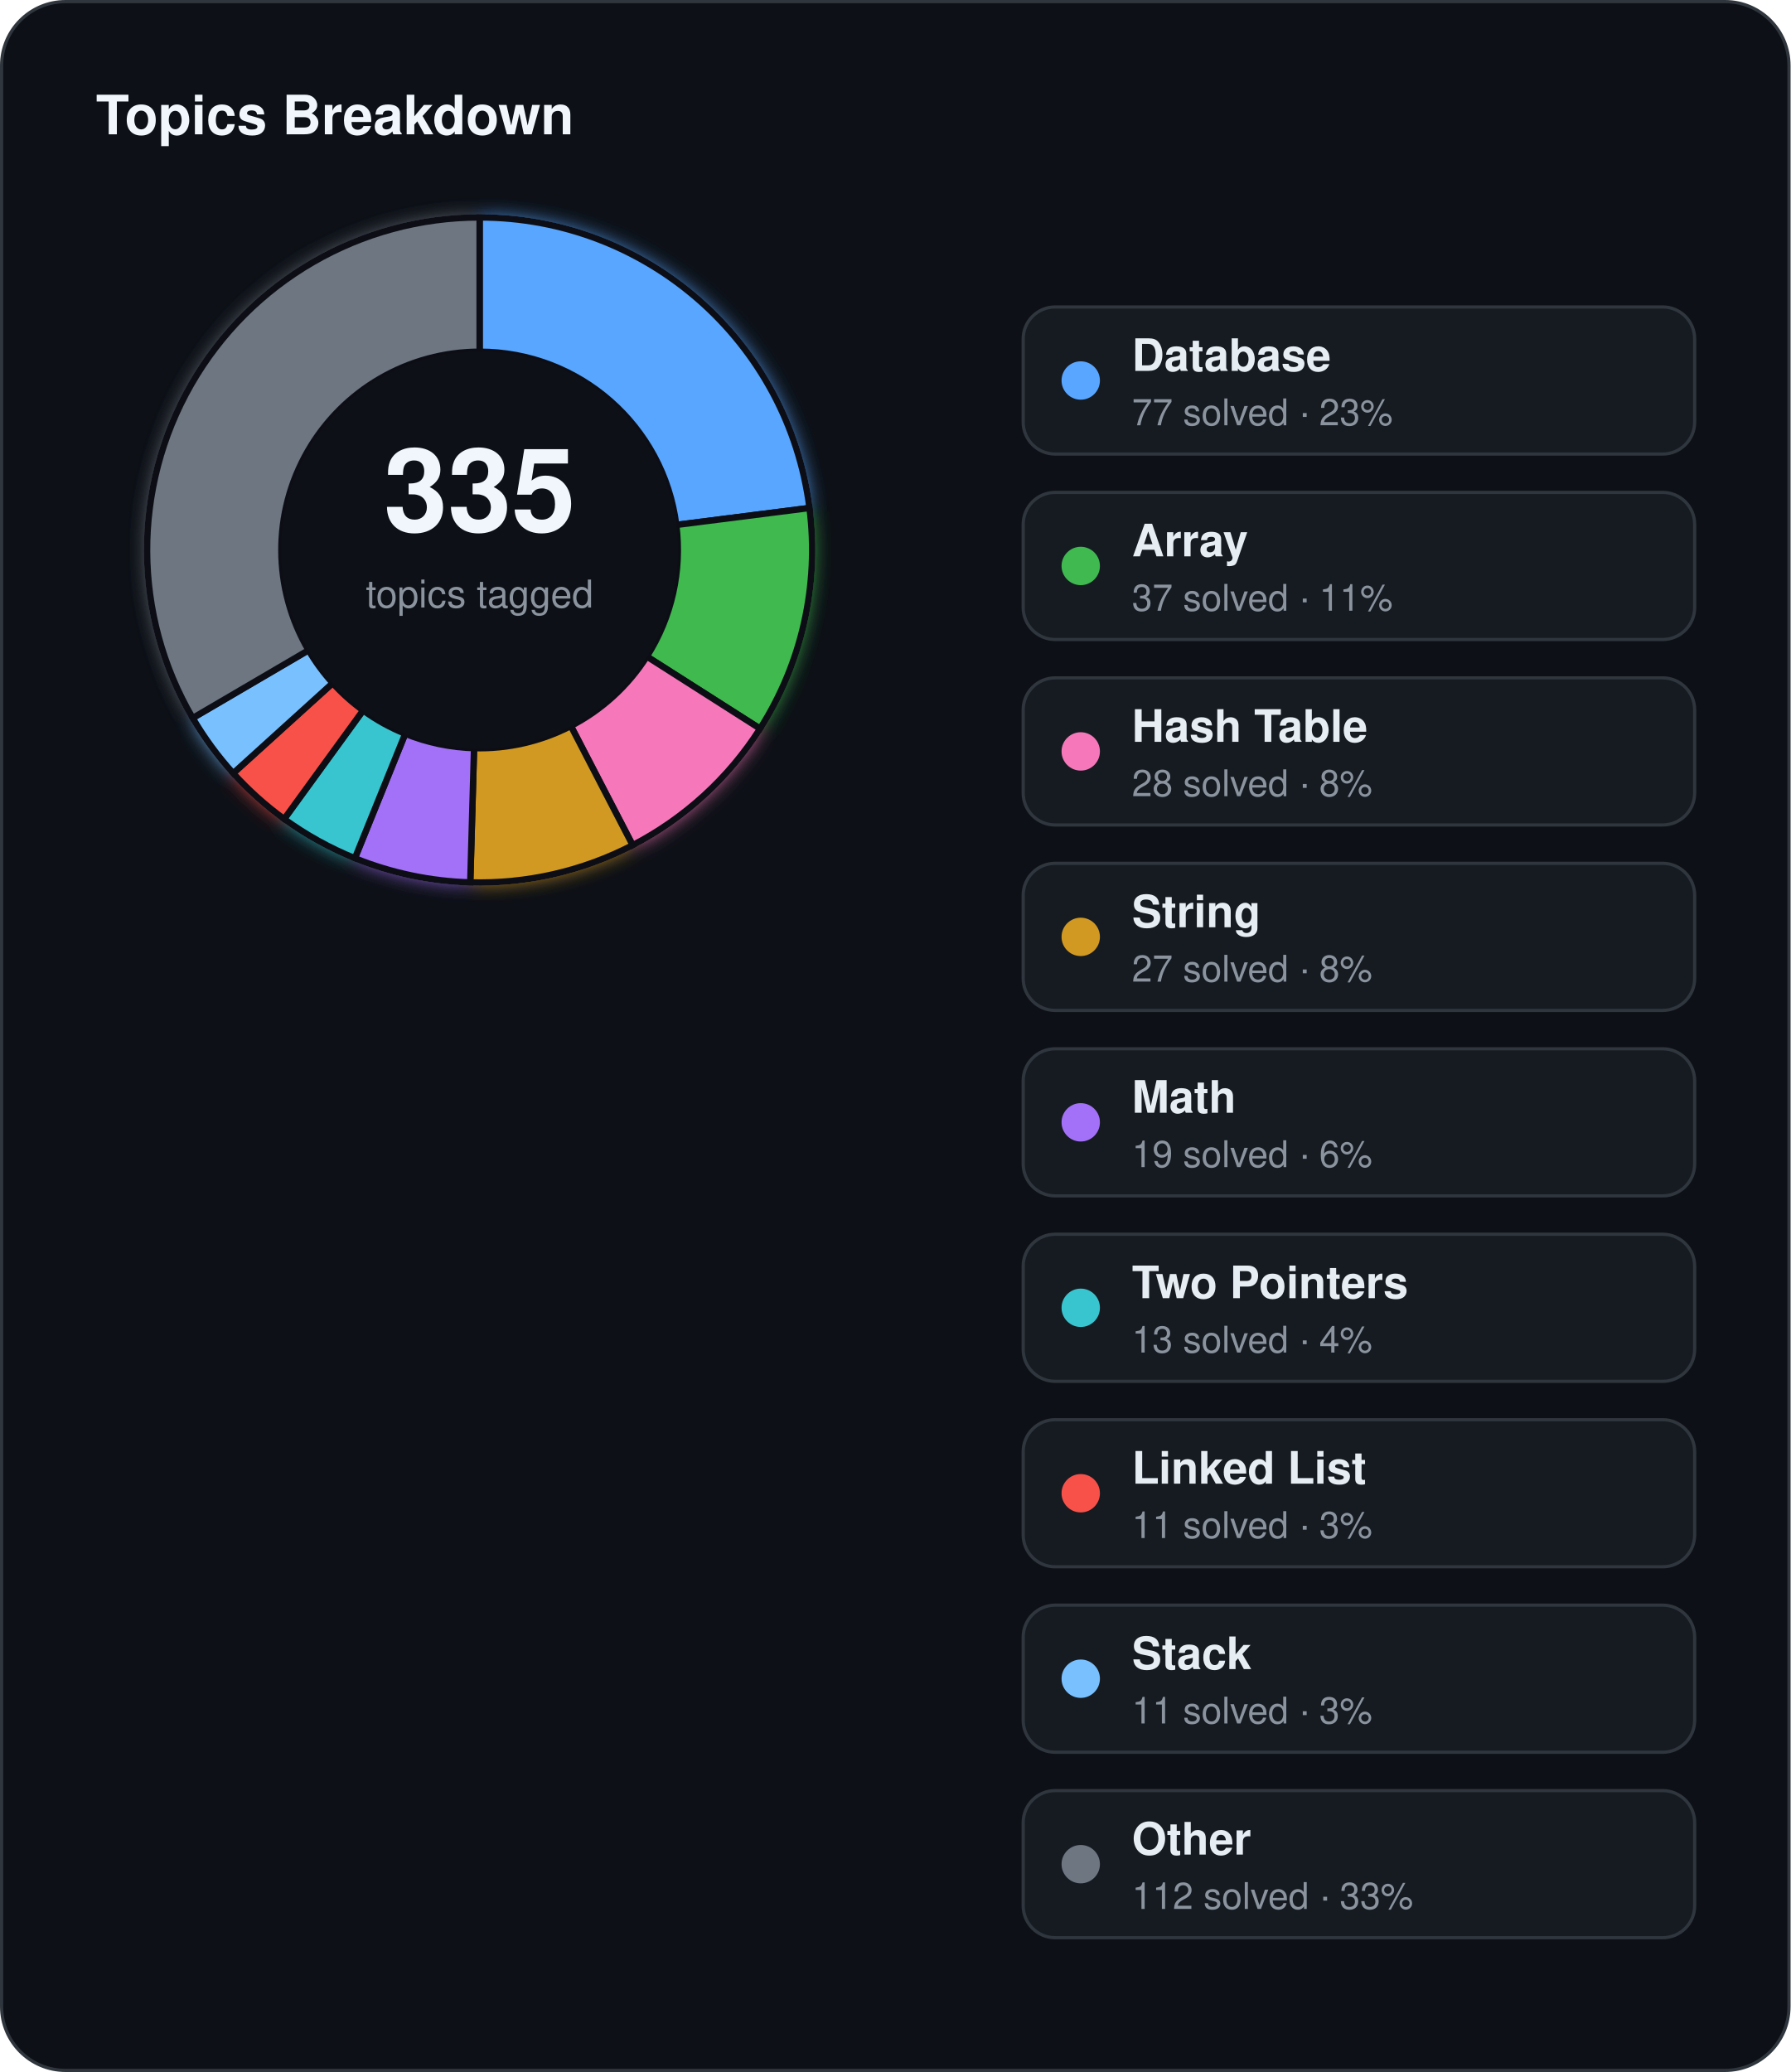
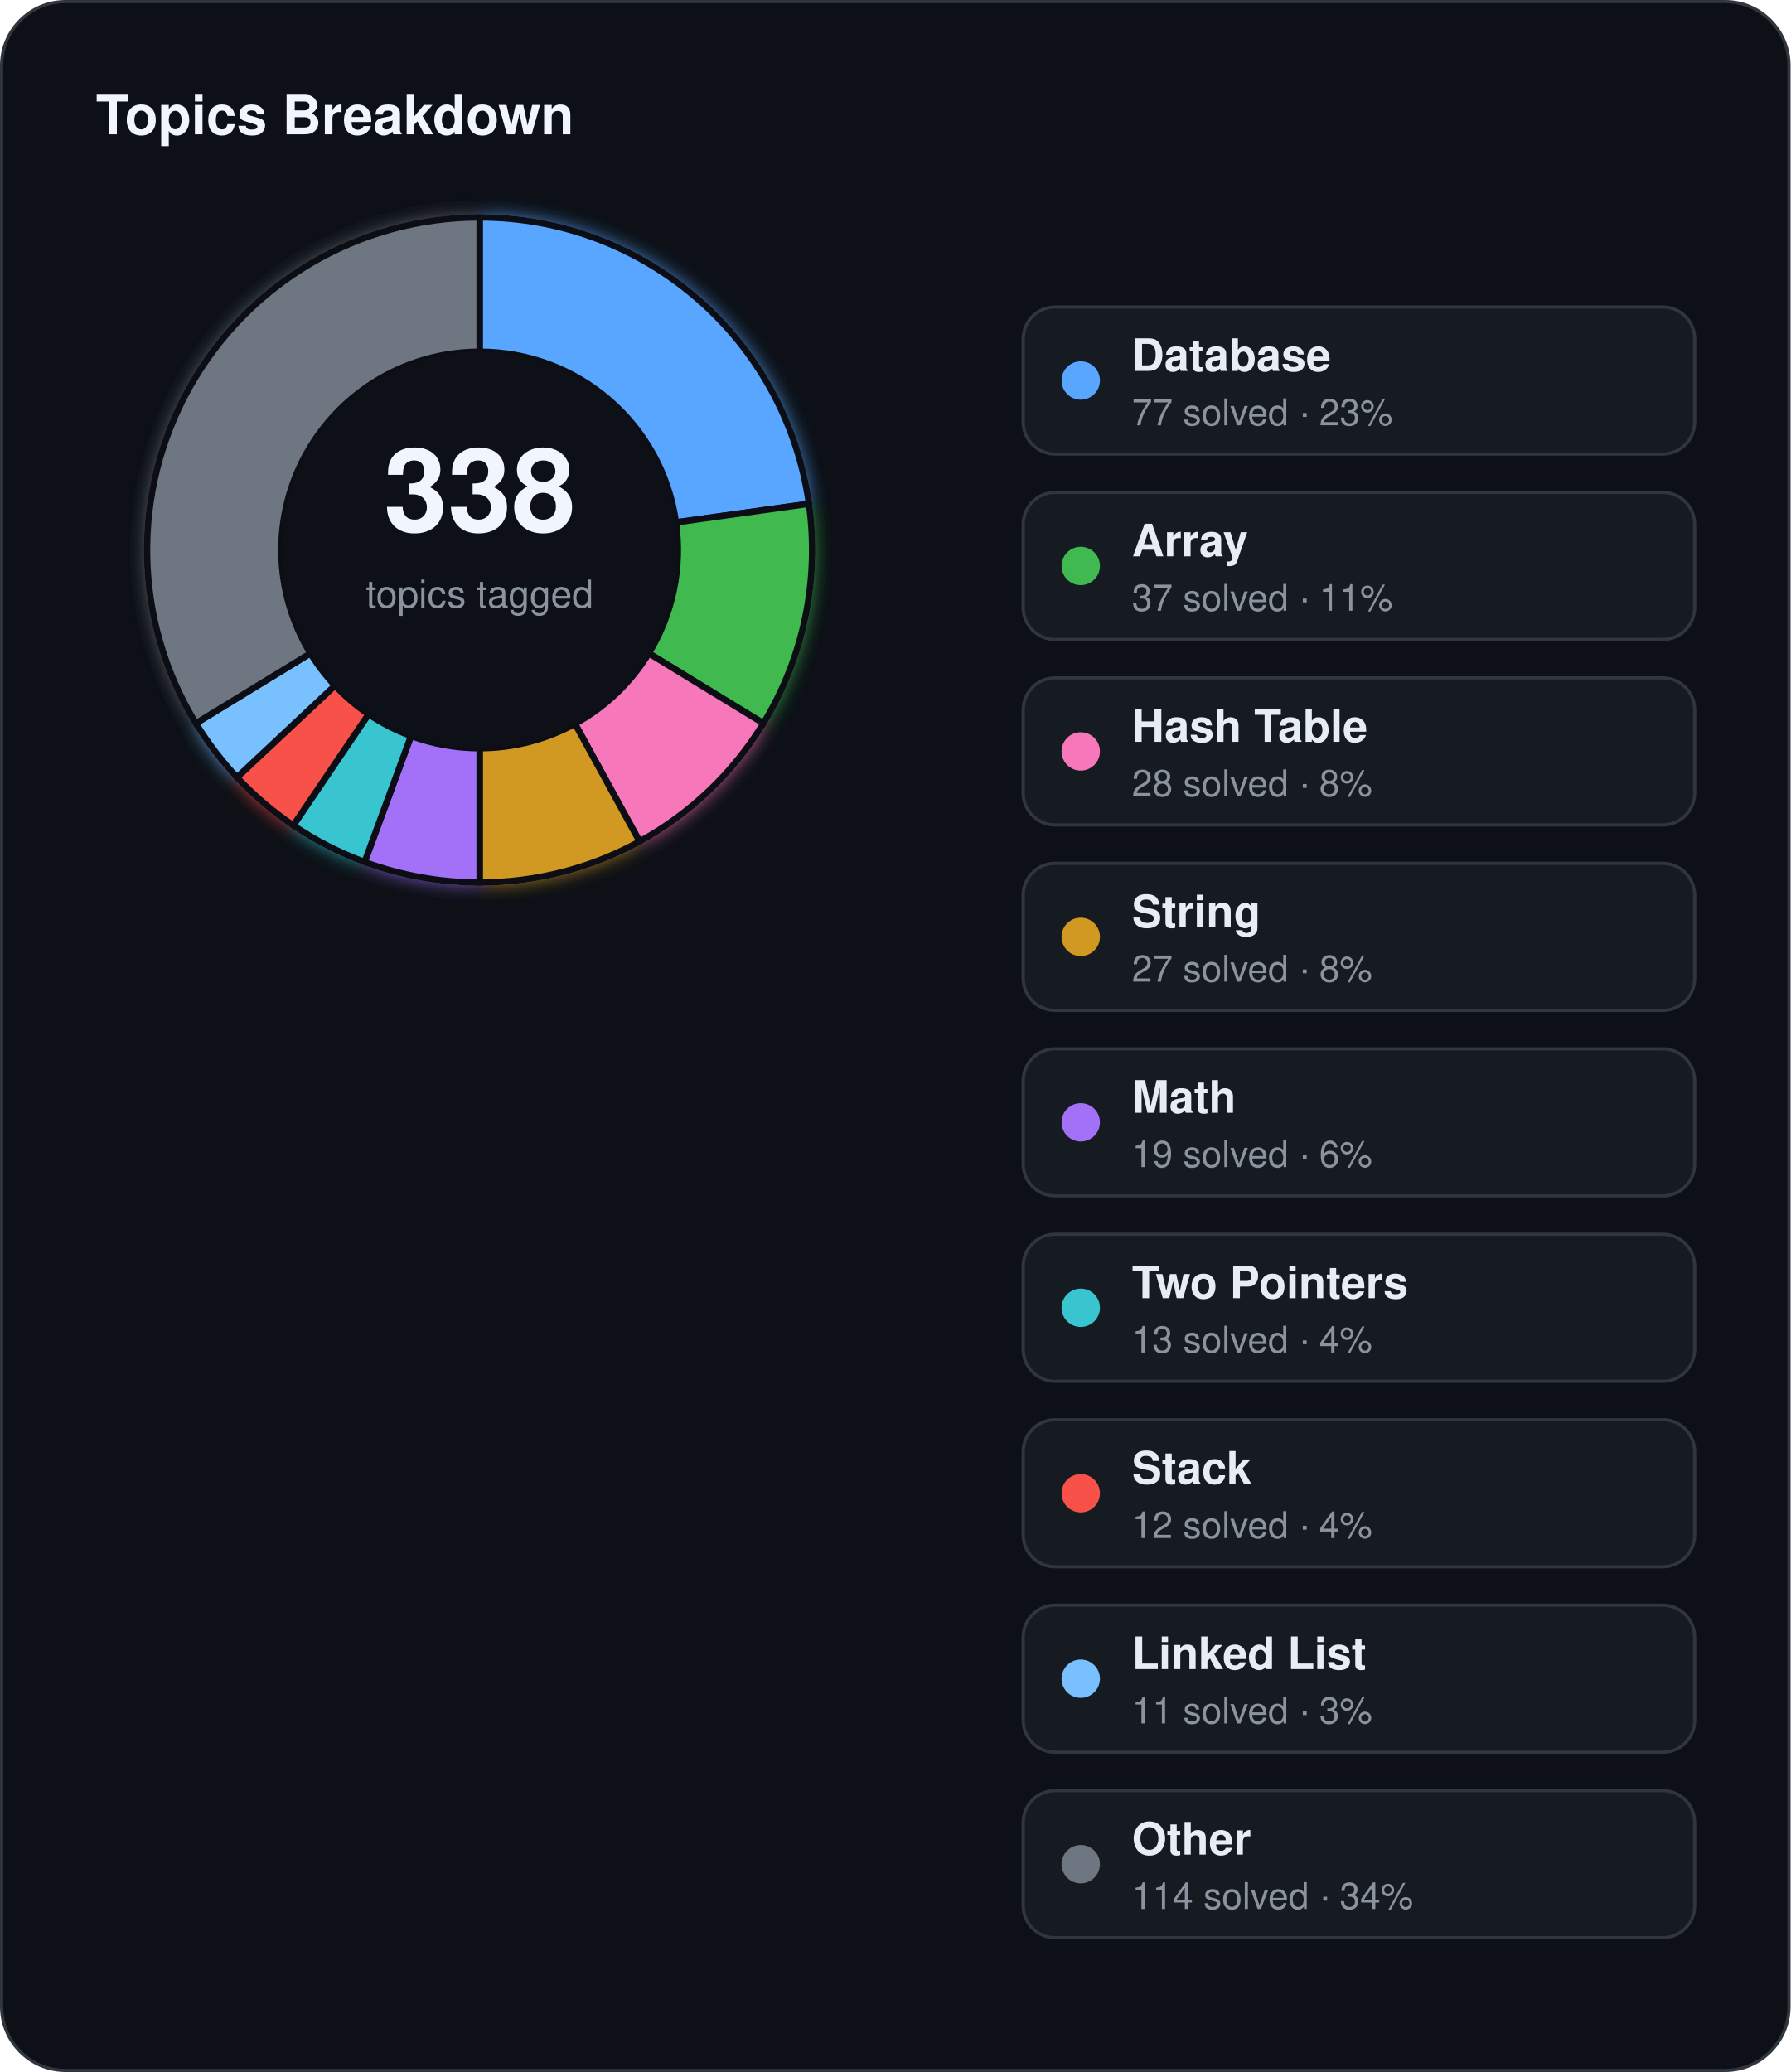
<svg xmlns="http://www.w3.org/2000/svg" width="560" height="648" viewBox="0 0 560 648">
  <defs>
    <filter id="topics-glow" x="-60%" y="-60%" width="220%" height="220%">
      <feGaussianBlur stdDeviation="3" result="blur" />
      <feMerge>
        <feMergeNode in="blur" />
        <feMergeNode in="SourceGraphic" />
      </feMerge>
    </filter>
  </defs>
  <rect x="0.5" y="0.5" width="559" height="647" rx="20" fill="#0d1117" stroke="#30363d" stroke-width="1" />
  <text x="30" y="42" fill="#f0f6fc" font-family="Segoe UI, Helvetica, Arial, sans-serif" font-size="17" font-weight="700">Topics Breakdown</text>
  <g filter="url(#topics-glow)">
-     <path d="M 150.00,68.00 A 104,104 0 0 1 253.17,158.87 L 211.50,164.17 A 62,62 0 0 0 150.00,110.00 Z" fill="#58a6ff" stroke="#0d1117" stroke-width="2" />
-     <path d="M 253.17,158.87 A 104,104 0 0 1 237.71,227.89 L 202.29,205.32 A 62,62 0 0 0 211.50,164.17 Z" fill="#3fb950" stroke="#0d1117" stroke-width="2" />
-     <path d="M 237.71,227.89 A 104,104 0 0 1 197.87,264.33 L 178.54,227.04 A 62,62 0 0 0 202.29,205.32 Z" fill="#f778ba" stroke="#0d1117" stroke-width="2" />
-     <path d="M 197.87,264.33 A 104,104 0 0 1 147.07,275.96 L 148.26,233.98 A 62,62 0 0 0 178.54,227.04 Z" fill="#d29922" stroke="#0d1117" stroke-width="2" />
-     <path d="M 147.07,275.96 A 104,104 0 0 1 110.99,268.41 L 126.74,229.47 A 62,62 0 0 0 148.26,233.98 Z" fill="#a371f7" stroke="#0d1117" stroke-width="2" />
-     <path d="M 110.99,268.41 A 104,104 0 0 1 88.87,256.14 L 113.56,222.16 A 62,62 0 0 0 126.74,229.47 Z" fill="#39c5cf" stroke="#0d1117" stroke-width="2" />
-     <path d="M 88.87,256.14 A 104,104 0 0 1 72.93,241.83 L 104.05,213.63 A 62,62 0 0 0 113.56,222.16 Z" fill="#f85149" stroke="#0d1117" stroke-width="2" />
-     <path d="M 72.93,241.83 A 104,104 0 0 1 60.26,224.56 L 96.50,203.34 A 62,62 0 0 0 104.05,213.63 Z" fill="#79c0ff" stroke="#0d1117" stroke-width="2" />
-     <path d="M 60.26,224.56 A 104,104 0 0 1 150.00,68.00 L 150.00,110.00 A 62,62 0 0 0 96.50,203.34 Z" fill="#6e7681" stroke="#0d1117" stroke-width="2" />
+     <path d="M 150.00,68.00 A 104,104 0 0 1 252.99,157.55 L 211.40,163.38 A 62,62 0 0 0 150.00,110.00 Z" fill="#58a6ff" stroke="#0d1117" stroke-width="2" />
+     <path d="M 252.99,157.55 A 104,104 0 0 1 238.75,226.22 L 202.91,204.32 A 62,62 0 0 0 211.40,163.38 Z" fill="#3fb950" stroke="#0d1117" stroke-width="2" />
+     <path d="M 238.75,226.22 A 104,104 0 0 1 200.03,263.17 L 179.83,226.35 A 62,62 0 0 0 202.91,204.32 Z" fill="#f778ba" stroke="#0d1117" stroke-width="2" />
+     <path d="M 200.03,263.17 A 104,104 0 0 1 150.00,276.00 L 150.00,234.00 A 62,62 0 0 0 179.83,226.35 Z" fill="#d29922" stroke="#0d1117" stroke-width="2" />
+     <path d="M 150.00,276.00 A 104,104 0 0 1 114.03,269.58 L 128.55,230.17 A 62,62 0 0 0 150.00,234.00 Z" fill="#a371f7" stroke="#0d1117" stroke-width="2" />
+     <path d="M 114.03,269.58 A 104,104 0 0 1 91.72,258.14 L 115.26,223.35 A 62,62 0 0 0 128.55,230.17 Z" fill="#39c5cf" stroke="#0d1117" stroke-width="2" />
+     <path d="M 91.72,258.14 A 104,104 0 0 1 74.11,243.11 L 104.76,214.39 A 62,62 0 0 0 115.26,223.35 Z" fill="#f85149" stroke="#0d1117" stroke-width="2" />
+     <path d="M 74.11,243.11 A 104,104 0 0 1 61.25,226.22 L 97.09,204.32 A 62,62 0 0 0 104.76,214.39 Z" fill="#79c0ff" stroke="#0d1117" stroke-width="2" />
+     <path d="M 61.25,226.22 A 104,104 0 0 1 150.00,68.00 L 150.00,110.00 A 62,62 0 0 0 97.09,204.32 Z" fill="#6e7681" stroke="#0d1117" stroke-width="2" />
  </g>
  <circle cx="150" cy="172" r="62" fill="#0d1117" />
-   <text x="150" y="166" text-anchor="middle" fill="#f0f6fc" font-family="Segoe UI, Helvetica, Arial, sans-serif" font-size="36" font-weight="700">335</text>
+   <text x="150" y="166" text-anchor="middle" fill="#f0f6fc" font-family="Segoe UI, Helvetica, Arial, sans-serif" font-size="36" font-weight="700">338</text>
  <text x="150" y="190" text-anchor="middle" fill="#8b949e" font-family="Segoe UI, Helvetica, Arial, sans-serif" font-size="12">topics tagged</text>
  <rect x="320" y="96" width="210" height="46" rx="10" fill="#161b22" stroke="#30363d" stroke-width="1" />
  <circle cx="338" cy="119" r="6" fill="#58a6ff" />
  <text x="354" y="116" fill="#e6edf3" font-family="Segoe UI, Helvetica, Arial, sans-serif" font-size="14" font-weight="600">Database</text>
  <text x="354" y="133" fill="#8b949e" font-family="Segoe UI, Helvetica, Arial, sans-serif" font-size="11.5">77 solved · 23%</text>
  <rect x="320" y="154" width="210" height="46" rx="10" fill="#161b22" stroke="#30363d" stroke-width="1" />
  <circle cx="338" cy="177" r="6" fill="#3fb950" />
  <text x="354" y="174" fill="#e6edf3" font-family="Segoe UI, Helvetica, Arial, sans-serif" font-size="14" font-weight="600">Array</text>
  <text x="354" y="191" fill="#8b949e" font-family="Segoe UI, Helvetica, Arial, sans-serif" font-size="11.5">37 solved · 11%</text>
  <rect x="320" y="212" width="210" height="46" rx="10" fill="#161b22" stroke="#30363d" stroke-width="1" />
  <circle cx="338" cy="235" r="6" fill="#f778ba" />
  <text x="354" y="232" fill="#e6edf3" font-family="Segoe UI, Helvetica, Arial, sans-serif" font-size="14" font-weight="600">Hash Table</text>
  <text x="354" y="249" fill="#8b949e" font-family="Segoe UI, Helvetica, Arial, sans-serif" font-size="11.5">28 solved · 8%</text>
  <rect x="320" y="270" width="210" height="46" rx="10" fill="#161b22" stroke="#30363d" stroke-width="1" />
  <circle cx="338" cy="293" r="6" fill="#d29922" />
  <text x="354" y="290" fill="#e6edf3" font-family="Segoe UI, Helvetica, Arial, sans-serif" font-size="14" font-weight="600">String</text>
  <text x="354" y="307" fill="#8b949e" font-family="Segoe UI, Helvetica, Arial, sans-serif" font-size="11.5">27 solved · 8%</text>
  <rect x="320" y="328" width="210" height="46" rx="10" fill="#161b22" stroke="#30363d" stroke-width="1" />
  <circle cx="338" cy="351" r="6" fill="#a371f7" />
  <text x="354" y="348" fill="#e6edf3" font-family="Segoe UI, Helvetica, Arial, sans-serif" font-size="14" font-weight="600">Math</text>
  <text x="354" y="365" fill="#8b949e" font-family="Segoe UI, Helvetica, Arial, sans-serif" font-size="11.5">19 solved · 6%</text>
  <rect x="320" y="386" width="210" height="46" rx="10" fill="#161b22" stroke="#30363d" stroke-width="1" />
  <circle cx="338" cy="409" r="6" fill="#39c5cf" />
  <text x="354" y="406" fill="#e6edf3" font-family="Segoe UI, Helvetica, Arial, sans-serif" font-size="14" font-weight="600">Two Pointers</text>
  <text x="354" y="423" fill="#8b949e" font-family="Segoe UI, Helvetica, Arial, sans-serif" font-size="11.5">13 solved · 4%</text>
  <rect x="320" y="444" width="210" height="46" rx="10" fill="#161b22" stroke="#30363d" stroke-width="1" />
  <circle cx="338" cy="467" r="6" fill="#f85149" />
-   <text x="354" y="464" fill="#e6edf3" font-family="Segoe UI, Helvetica, Arial, sans-serif" font-size="14" font-weight="600">Linked List</text>
-   <text x="354" y="481" fill="#8b949e" font-family="Segoe UI, Helvetica, Arial, sans-serif" font-size="11.5">11 solved · 3%</text>
+   <text x="354" y="464" fill="#e6edf3" font-family="Segoe UI, Helvetica, Arial, sans-serif" font-size="14" font-weight="600">Stack</text>
+   <text x="354" y="481" fill="#8b949e" font-family="Segoe UI, Helvetica, Arial, sans-serif" font-size="11.5">12 solved · 4%</text>
  <rect x="320" y="502" width="210" height="46" rx="10" fill="#161b22" stroke="#30363d" stroke-width="1" />
  <circle cx="338" cy="525" r="6" fill="#79c0ff" />
-   <text x="354" y="522" fill="#e6edf3" font-family="Segoe UI, Helvetica, Arial, sans-serif" font-size="14" font-weight="600">Stack</text>
+   <text x="354" y="522" fill="#e6edf3" font-family="Segoe UI, Helvetica, Arial, sans-serif" font-size="14" font-weight="600">Linked List</text>
  <text x="354" y="539" fill="#8b949e" font-family="Segoe UI, Helvetica, Arial, sans-serif" font-size="11.5">11 solved · 3%</text>
  <rect x="320" y="560" width="210" height="46" rx="10" fill="#161b22" stroke="#30363d" stroke-width="1" />
  <circle cx="338" cy="583" r="6" fill="#6e7681" />
  <text x="354" y="580" fill="#e6edf3" font-family="Segoe UI, Helvetica, Arial, sans-serif" font-size="14" font-weight="600">Other</text>
-   <text x="354" y="597" fill="#8b949e" font-family="Segoe UI, Helvetica, Arial, sans-serif" font-size="11.5">112 solved · 33%</text>
+   <text x="354" y="597" fill="#8b949e" font-family="Segoe UI, Helvetica, Arial, sans-serif" font-size="11.5">114 solved · 34%</text>
</svg>
